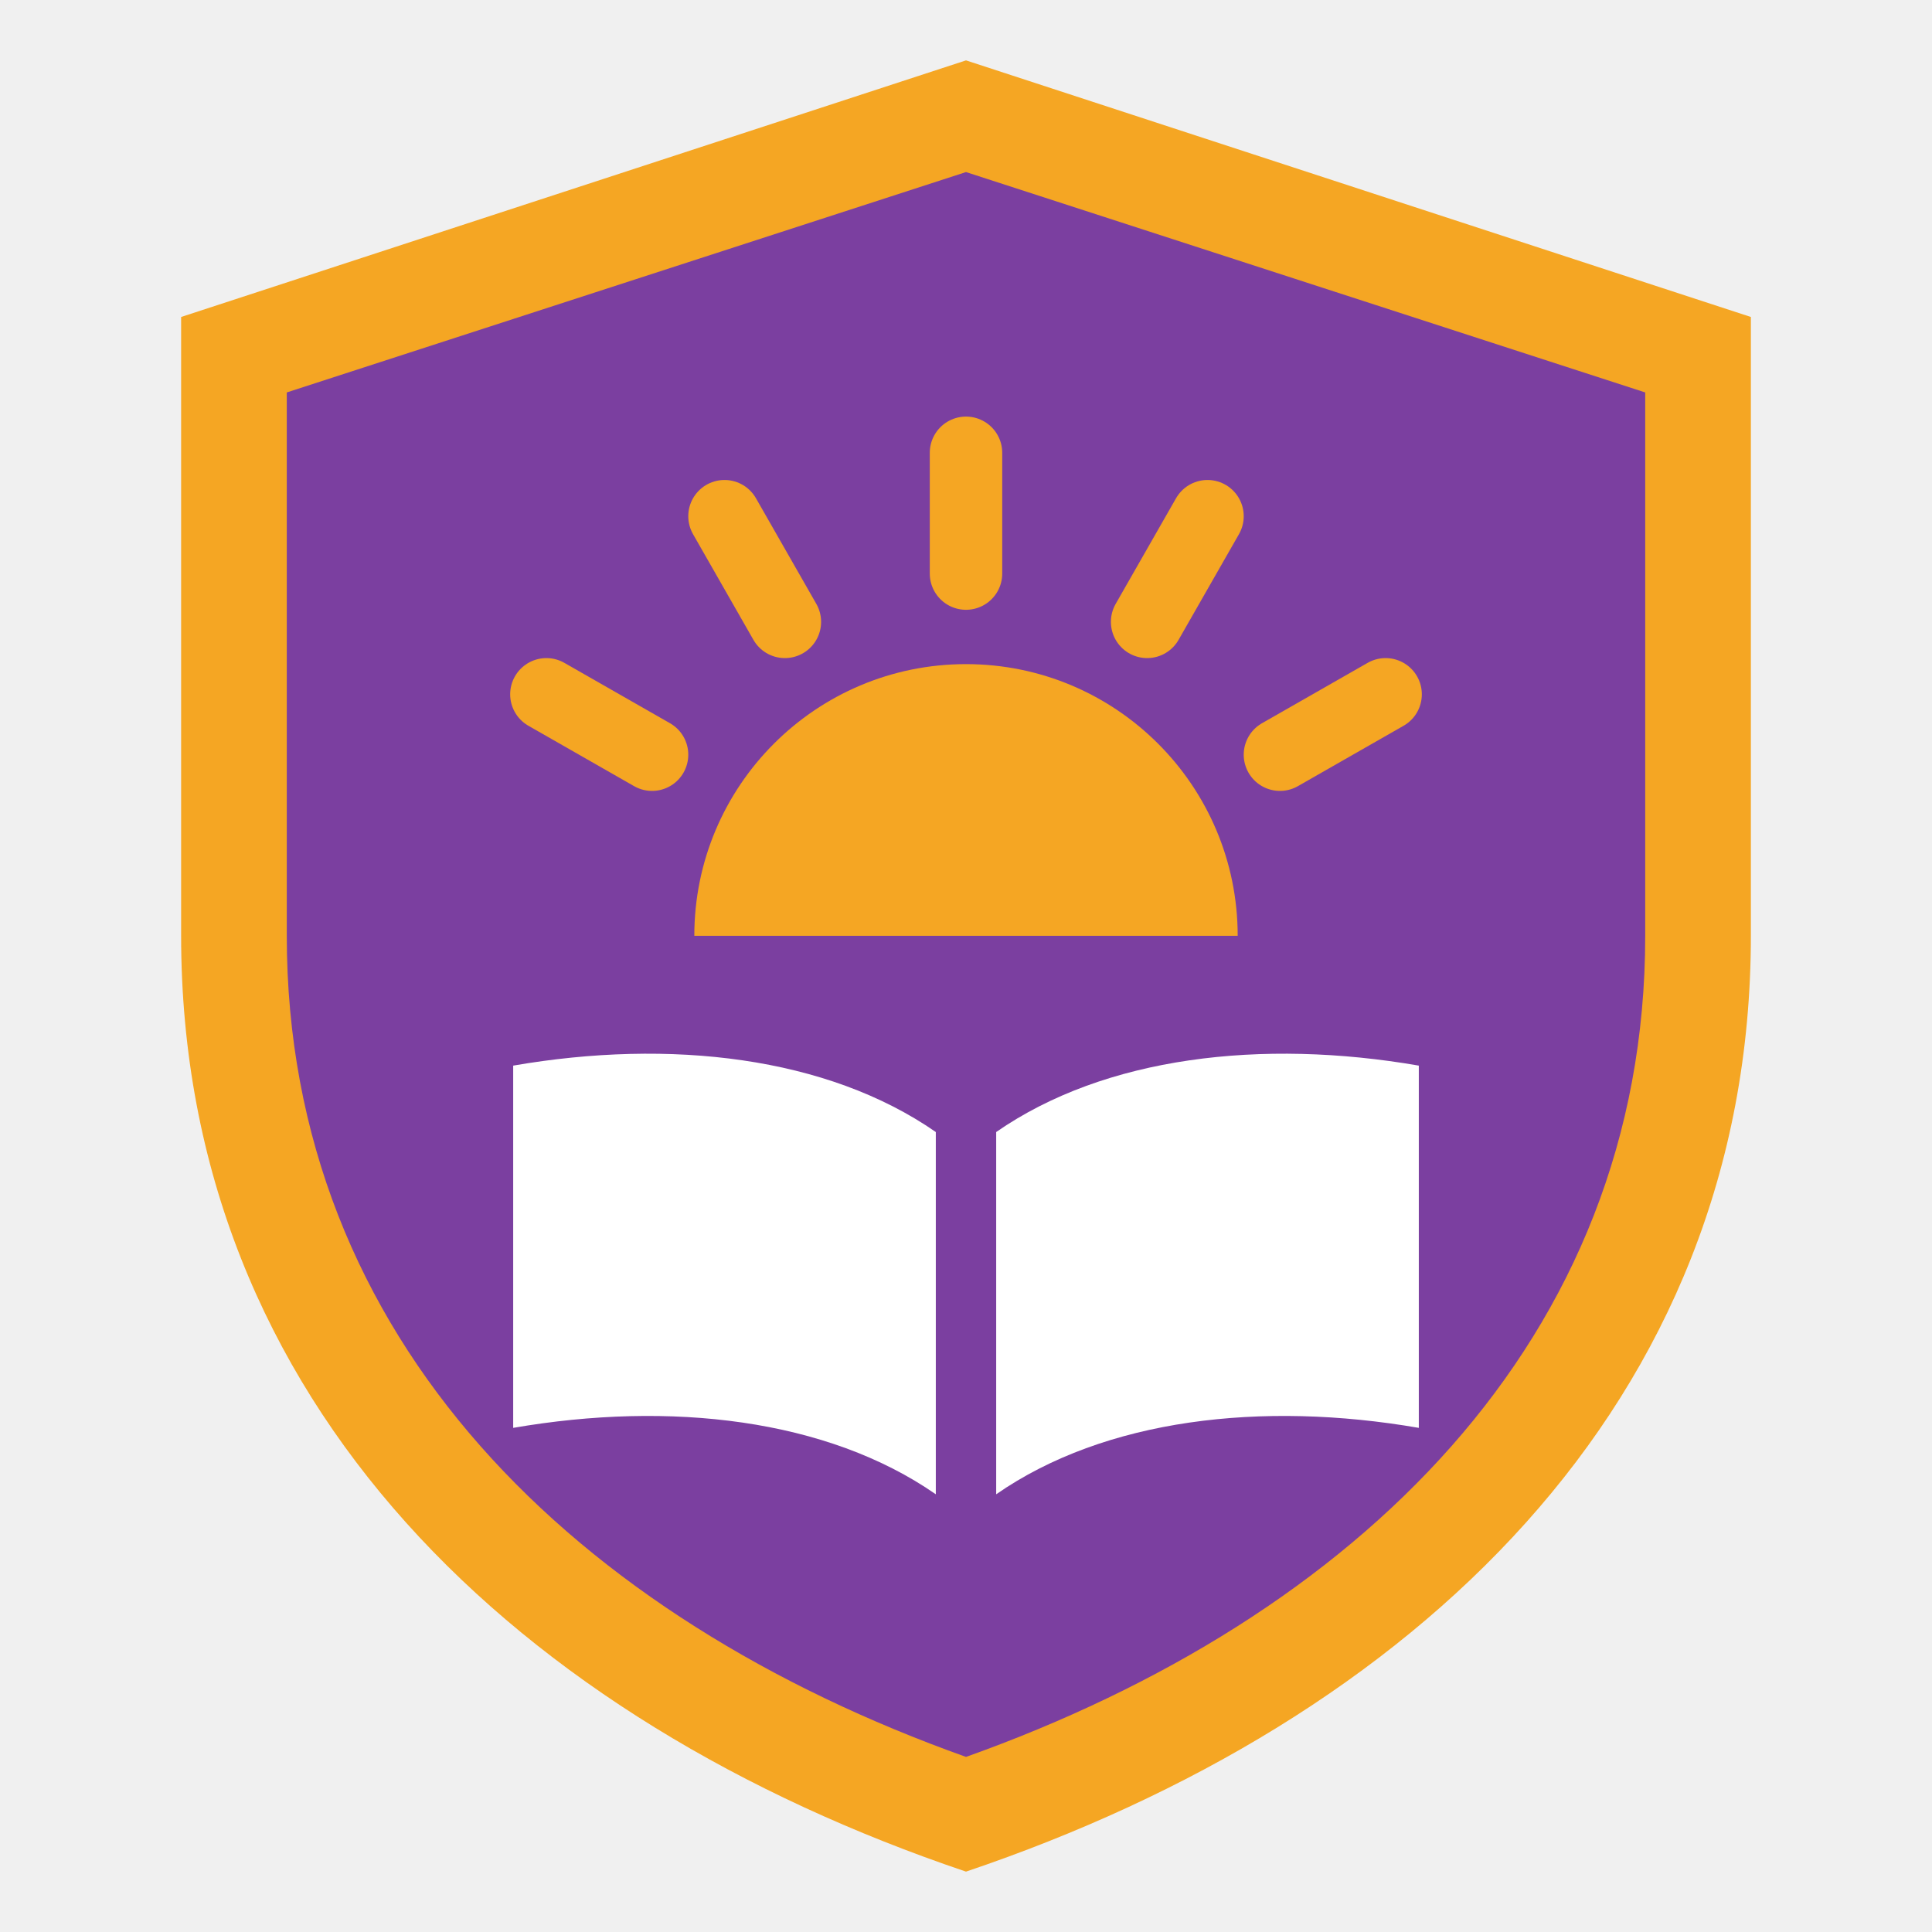
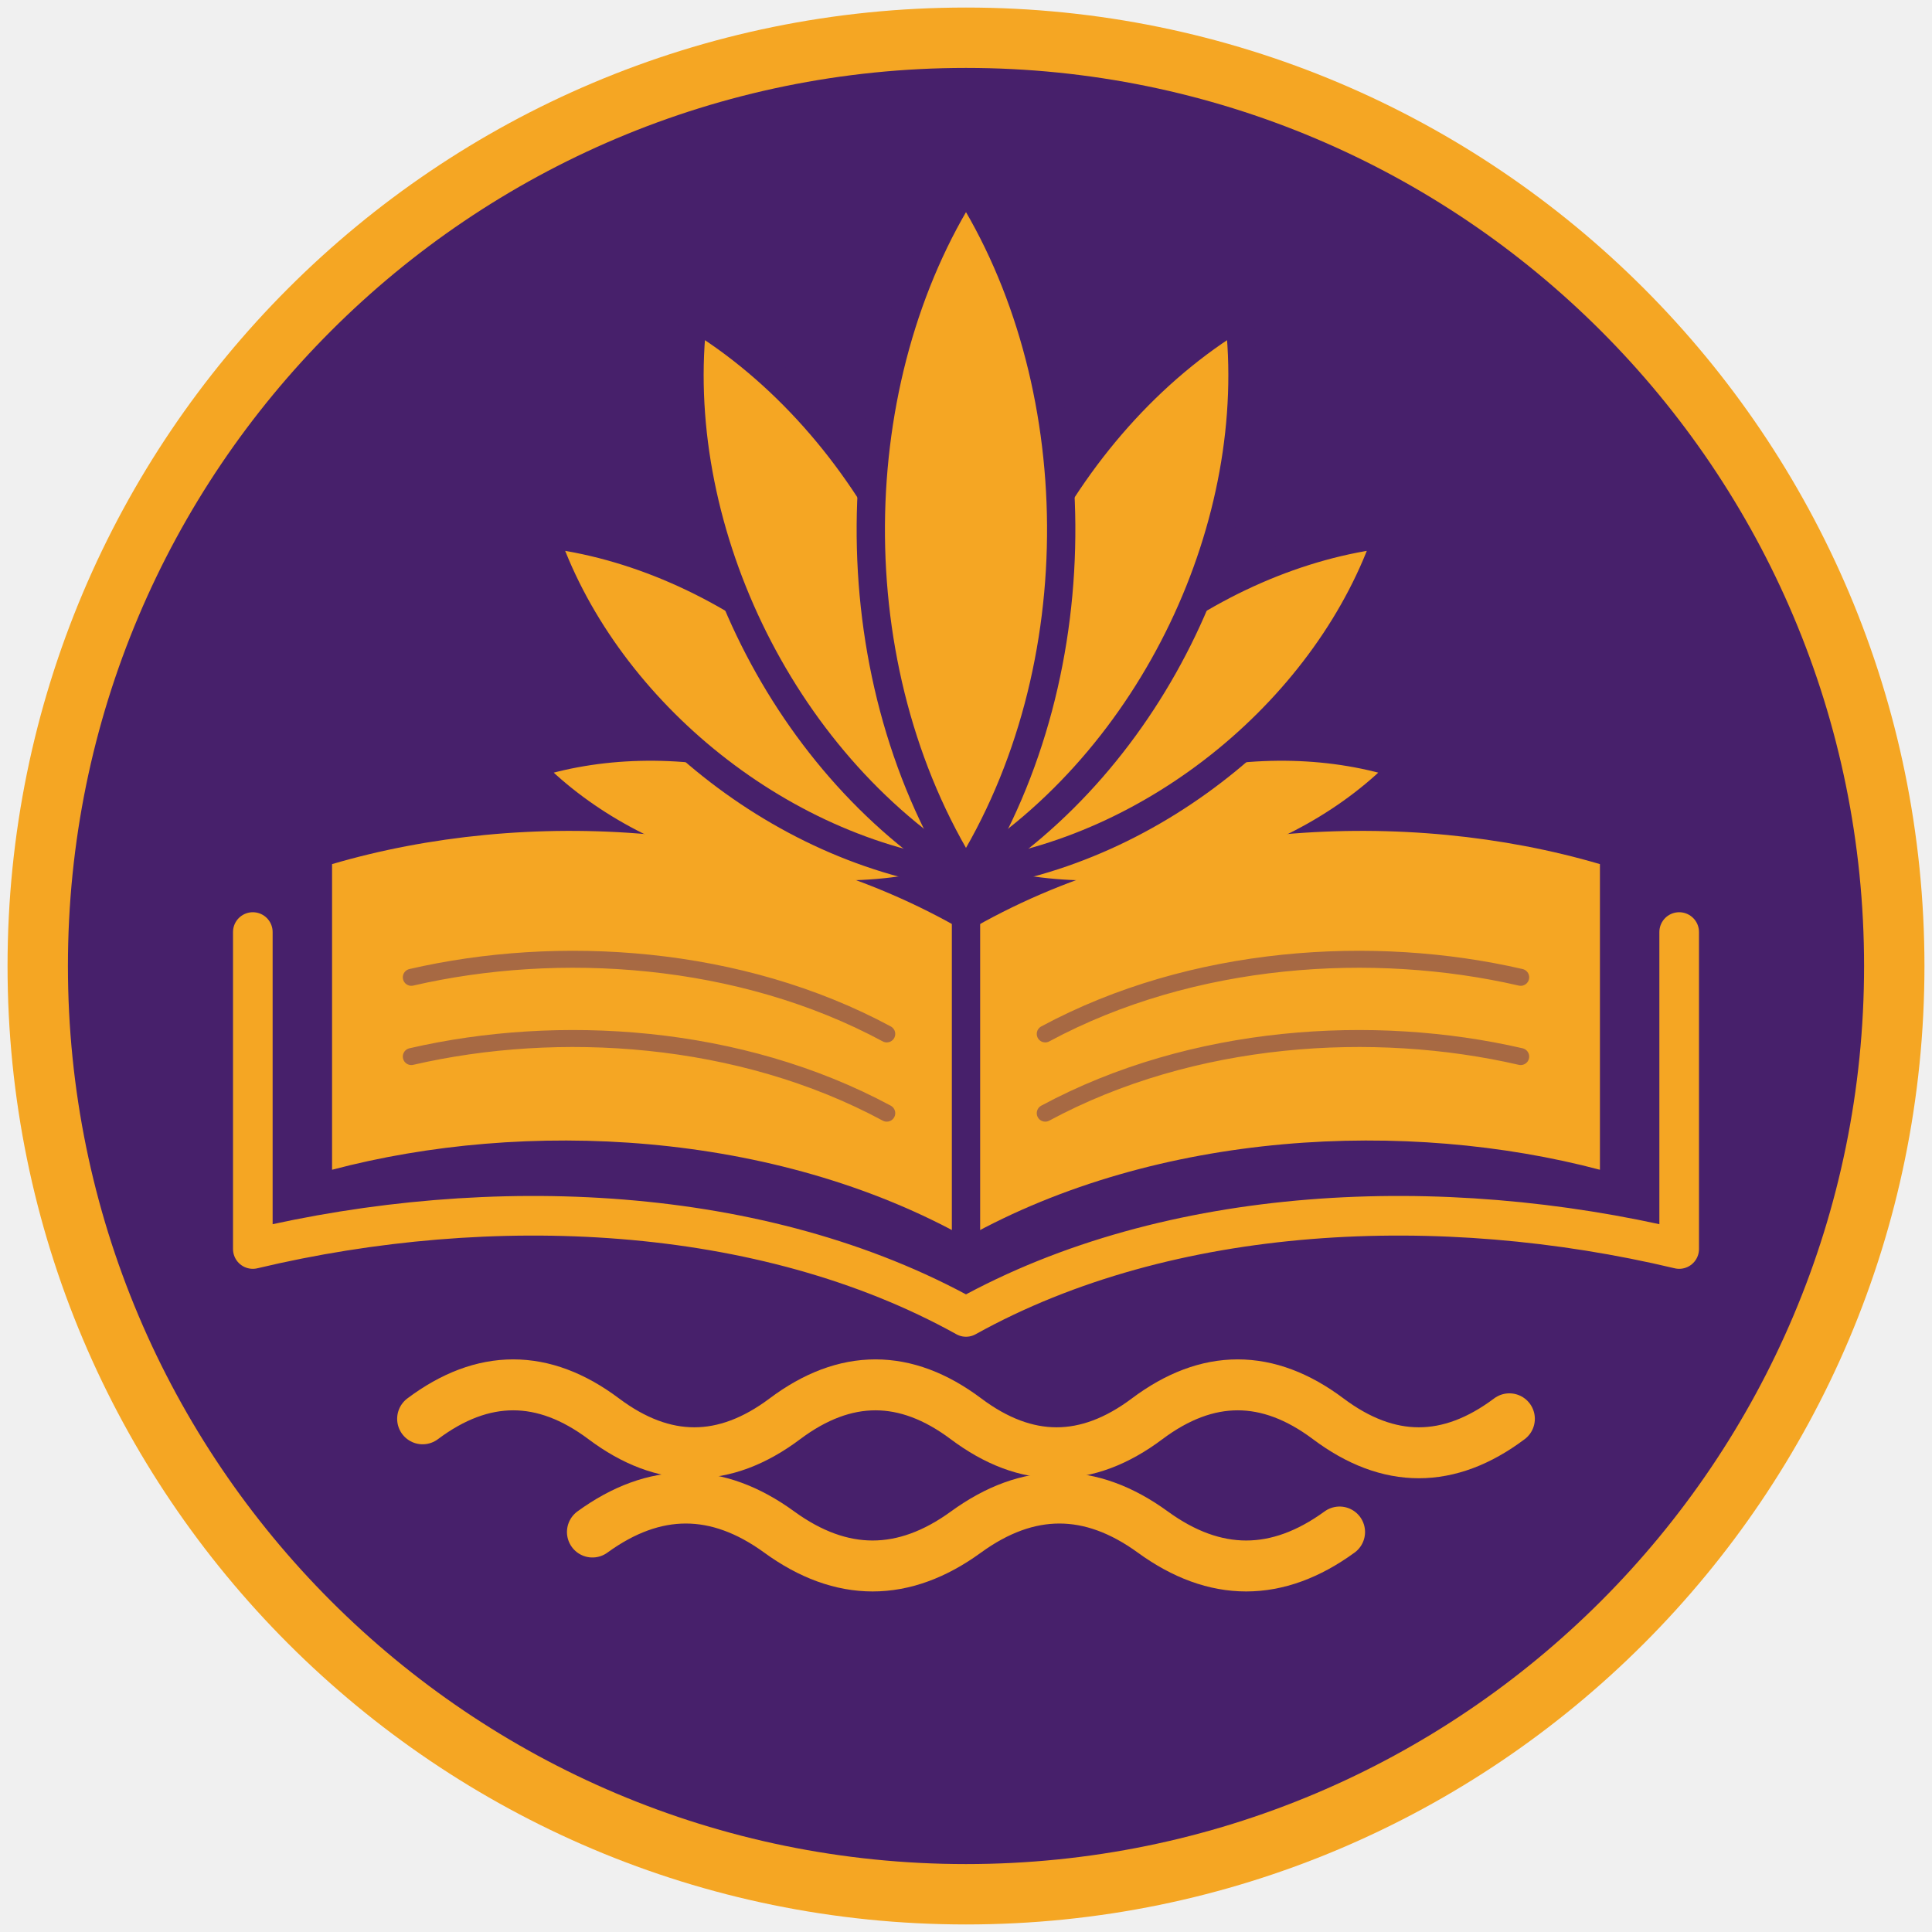
- <svg xmlns="http://www.w3.org/2000/svg" viewBox="0 0 64 64">
-   <path d="M32 2 58 10.500V31c0 15.500-11.200 26-26 31C17.200 57 6 46.500 6 31V10.500Z" fill="#F5A623" />
-   <path d="M32 5.700 54.500 13v18c0 13.400-9.600 22.600-22.500 27.200C19.100 53.600 9.500 44.400 9.500 31V13Z" fill="#7B3FA0" />
-   <g stroke="#F5A623" stroke-width="2.400" stroke-linecap="round">
-     <path d="M32 19v-4M38 20.600l2-3.500M26 20.600l-2-3.500M42.400 25l3.500-2M21.600 25l-3.500-2" />
+ <svg xmlns="http://www.w3.org/2000/svg" viewBox="0 0 512 512">
+   <style>.gs{stroke:#F5A623}</style>
+   <circle cx="256" cy="256" r="254" fill="#F5A623" />
+   <circle cx="256" cy="256" r="238" fill="#47206B" />
+   <g fill="#F5A623" transform="translate(256 256) scale(1.5) translate(-256 -296)">
+     <g>
+       <path transform="translate(256 280) rotate(-76)" d="M0 0C-15 -24 -14.25 -57.6 0 -80C14.25 -57.6 15 -24 0 0Z" stroke="#47206B" stroke-width="5" stroke-linejoin="round" />
+       <path transform="translate(256 280) rotate(76)" d="M0 0C-15 -24 -14.25 -57.6 0 -80C14.25 -57.6 15 -24 0 0Z" stroke="#47206B" stroke-width="5" stroke-linejoin="round" />
+       <path transform="translate(256 280) rotate(-51)" d="M0 0C-18 -28.8 -17.1 -69.12 0 -96C17.1 -69.12 18 -28.8 0 0Z" stroke="#47206B" stroke-width="5" stroke-linejoin="round" />
+       <path transform="translate(256 280) rotate(51)" d="M0 0C-18 -28.8 -17.1 -69.12 0 -96C17.1 -69.12 18 -28.8 0 0Z" stroke="#47206B" stroke-width="5" stroke-linejoin="round" />
+       <path transform="translate(256 280) rotate(-26)" d="M0 0C-21 -33 -19.95 -79.2 0 -110C19.95 -79.2 21 -33 0 0Z" stroke="#47206B" stroke-width="5" stroke-linejoin="round" />
+       <path transform="translate(256 280) rotate(26)" d="M0 0C-21 -33 -19.95 -79.2 0 -110C19.95 -79.2 21 -33 0 0Z" stroke="#47206B" stroke-width="5" stroke-linejoin="round" />
+       <path transform="translate(256 280) rotate(0)" d="M0 0C-23 -36.6 -21.85 -87.84 0 -122C21.85 -87.84 23 -36.6 0 0Z" stroke="#47206B" stroke-width="5" stroke-linejoin="round" />
+     </g>
+     <path d="M130 290V346C172 336 220 338 256 358C292 338 340 336 382 346V290" fill="none" stroke-width="7" stroke-linejoin="round" stroke-linecap="round" class="gs" />
+     <path d="M256 290C222 270 178 268 144 278V332C178 323 222 325 256 344Z" />
+     <path d="M256 290C290 270 334 268 368 278V332C334 323 290 325 256 344Z" />
+     <g fill="none" stroke="#47206B" stroke-width="3" stroke-linecap="round" opacity=".45">
+       <path d="M242 308C216 294 184 292 158 298M270 308C296 294 328 292 354 298" />
+       <path d="M242 322C216 308 184 306 158 312M270 322C296 308 328 306 354 312" />
+     </g>
+     <path d="M256 288V346" stroke="#47206B" stroke-width="5" stroke-linecap="round" />
+     <g fill="none" stroke-width="9" stroke-linecap="round" class="gs">
+       <path d="M160 376q16 -12 32 0t32 0t32 0t32 0t32 0t32 0" />
+       <path d="M190 396q16.5 -12 33 0t33 0t33 0t33 0" />
+     </g>
  </g>
-   <path d="M23 31a9 9 0 0 1 18 0Z" fill="#F5A623" />
-   <path d="M31 37.500c-3.600-2.500-8.800-3.100-14-2.200v12c5.200-.9 10.400-.3 14 2.200Z" fill="#FFFFFF" />
-   <path d="M33 37.500c3.600-2.500 8.800-3.100 14-2.200v12c-5.200-.9-10.400-.3-14 2.200Z" fill="#FFFFFF" />
</svg>
